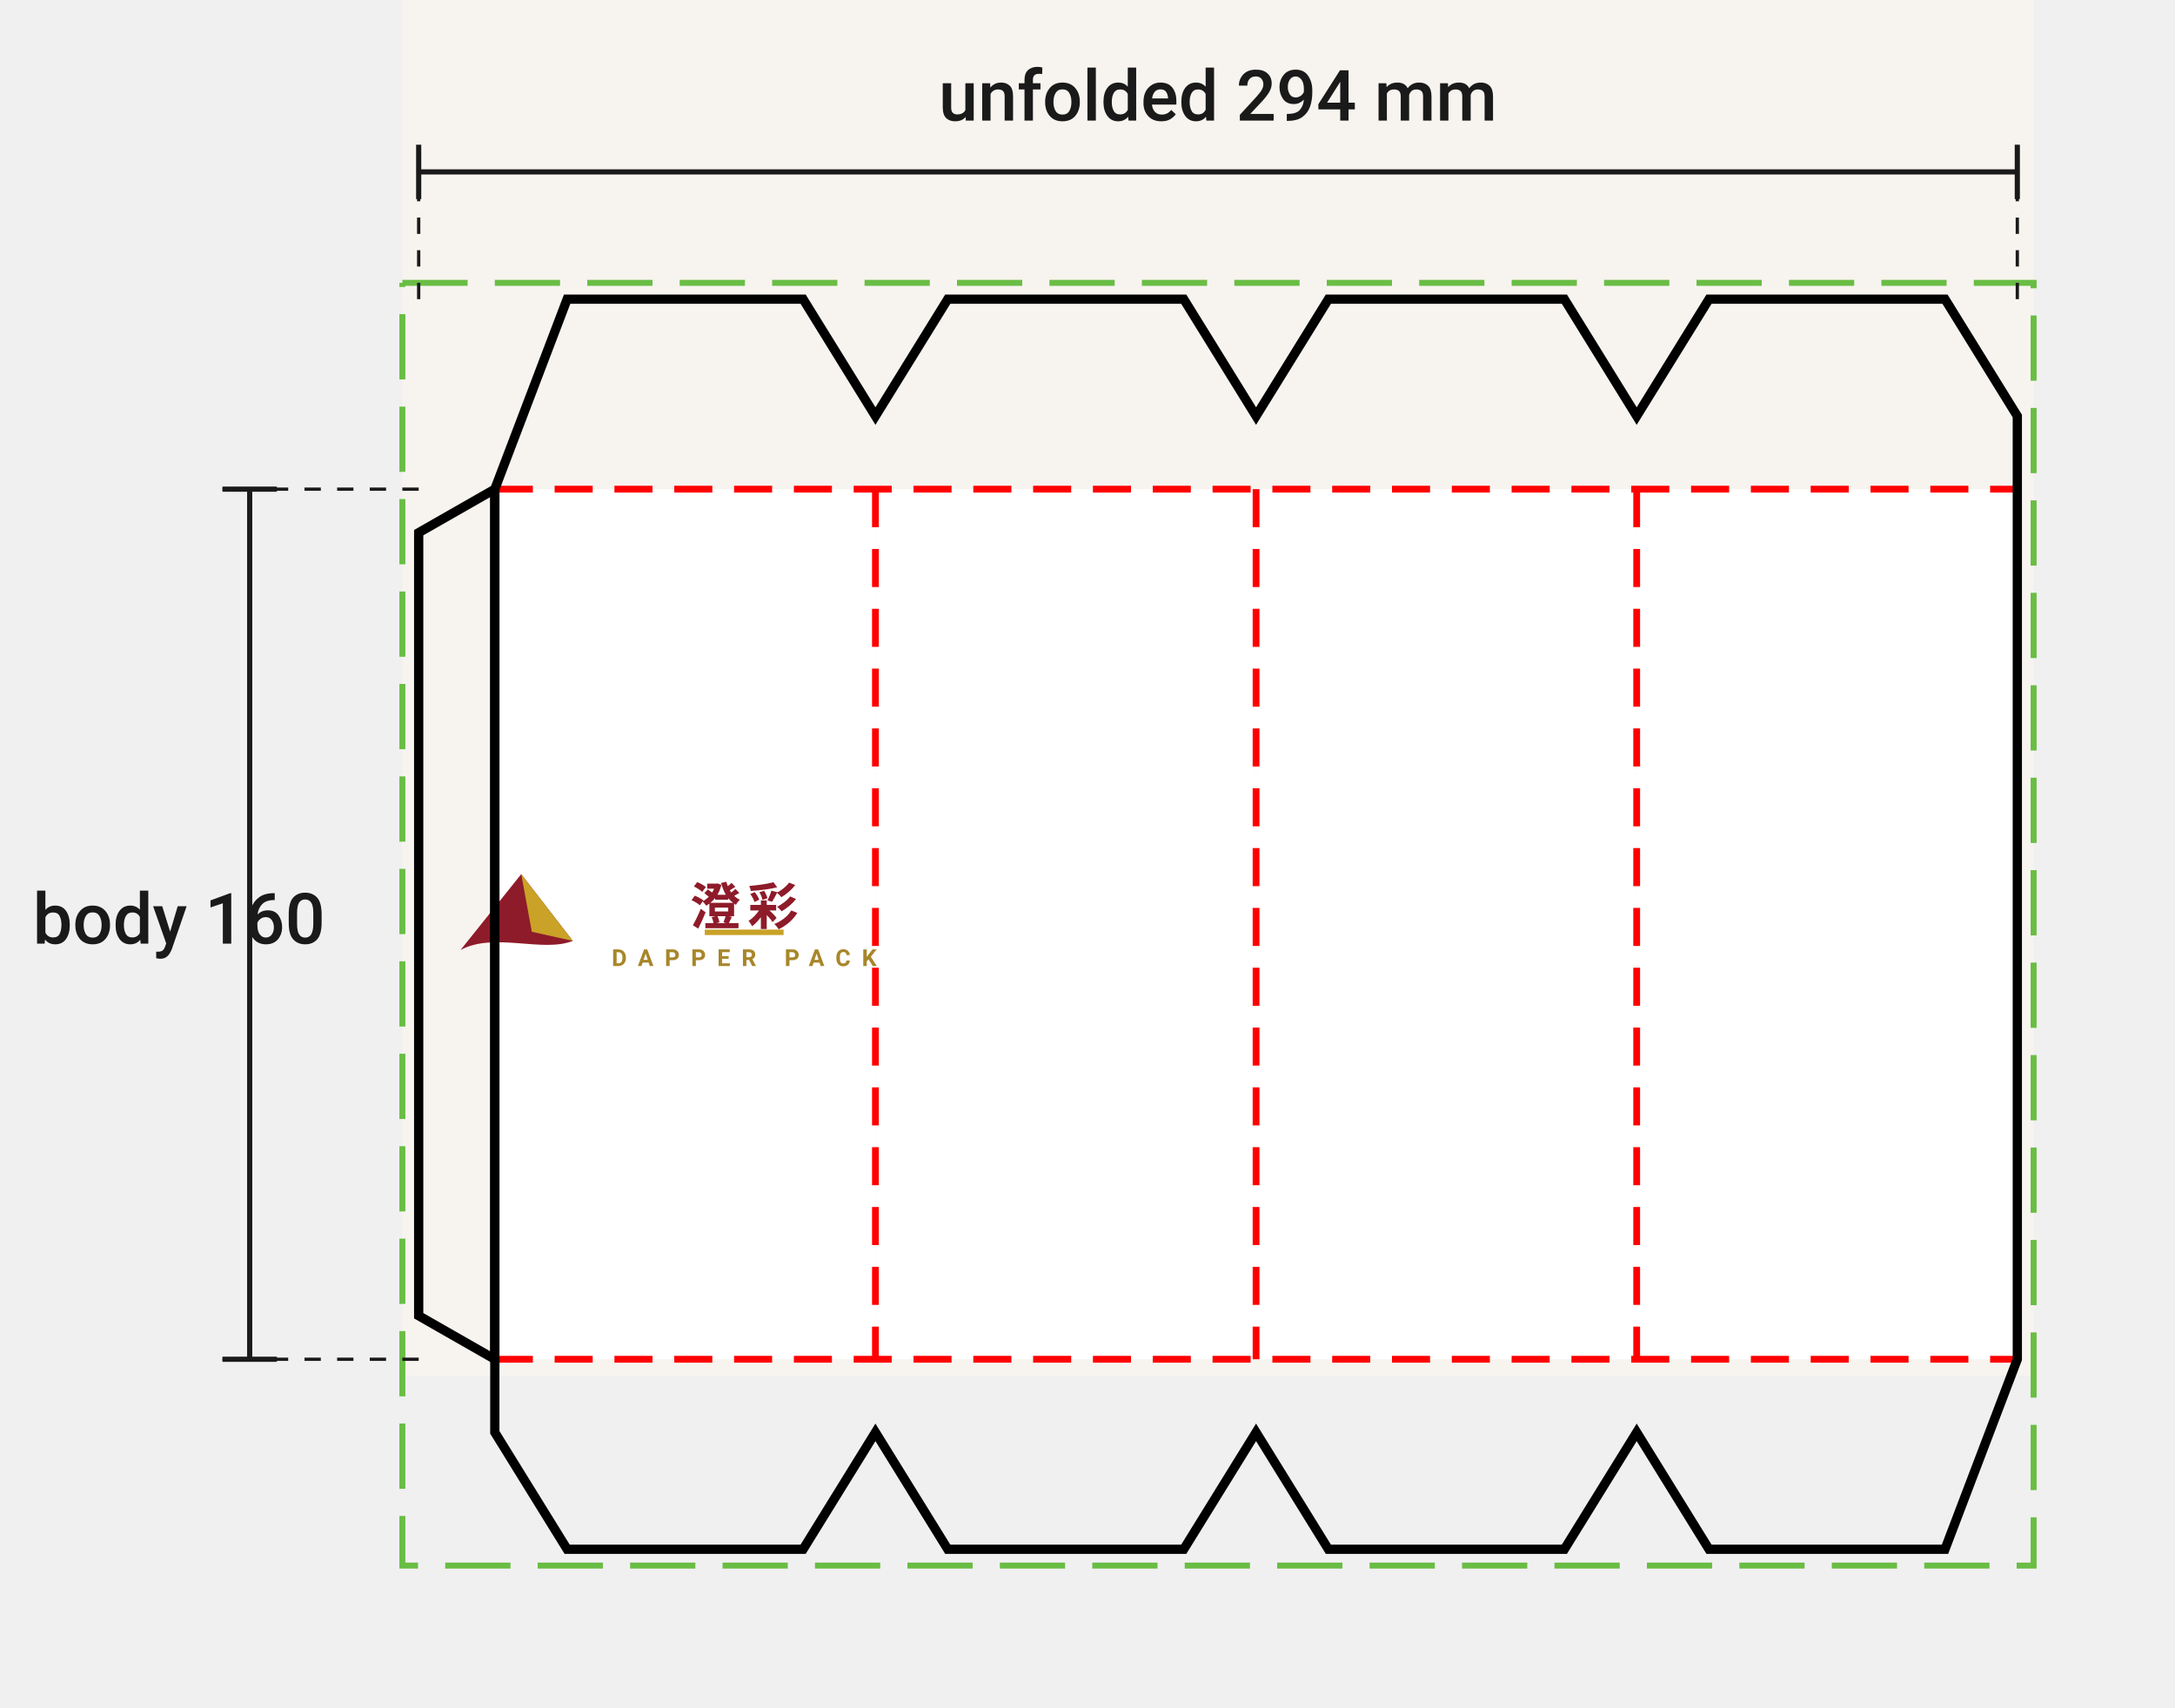
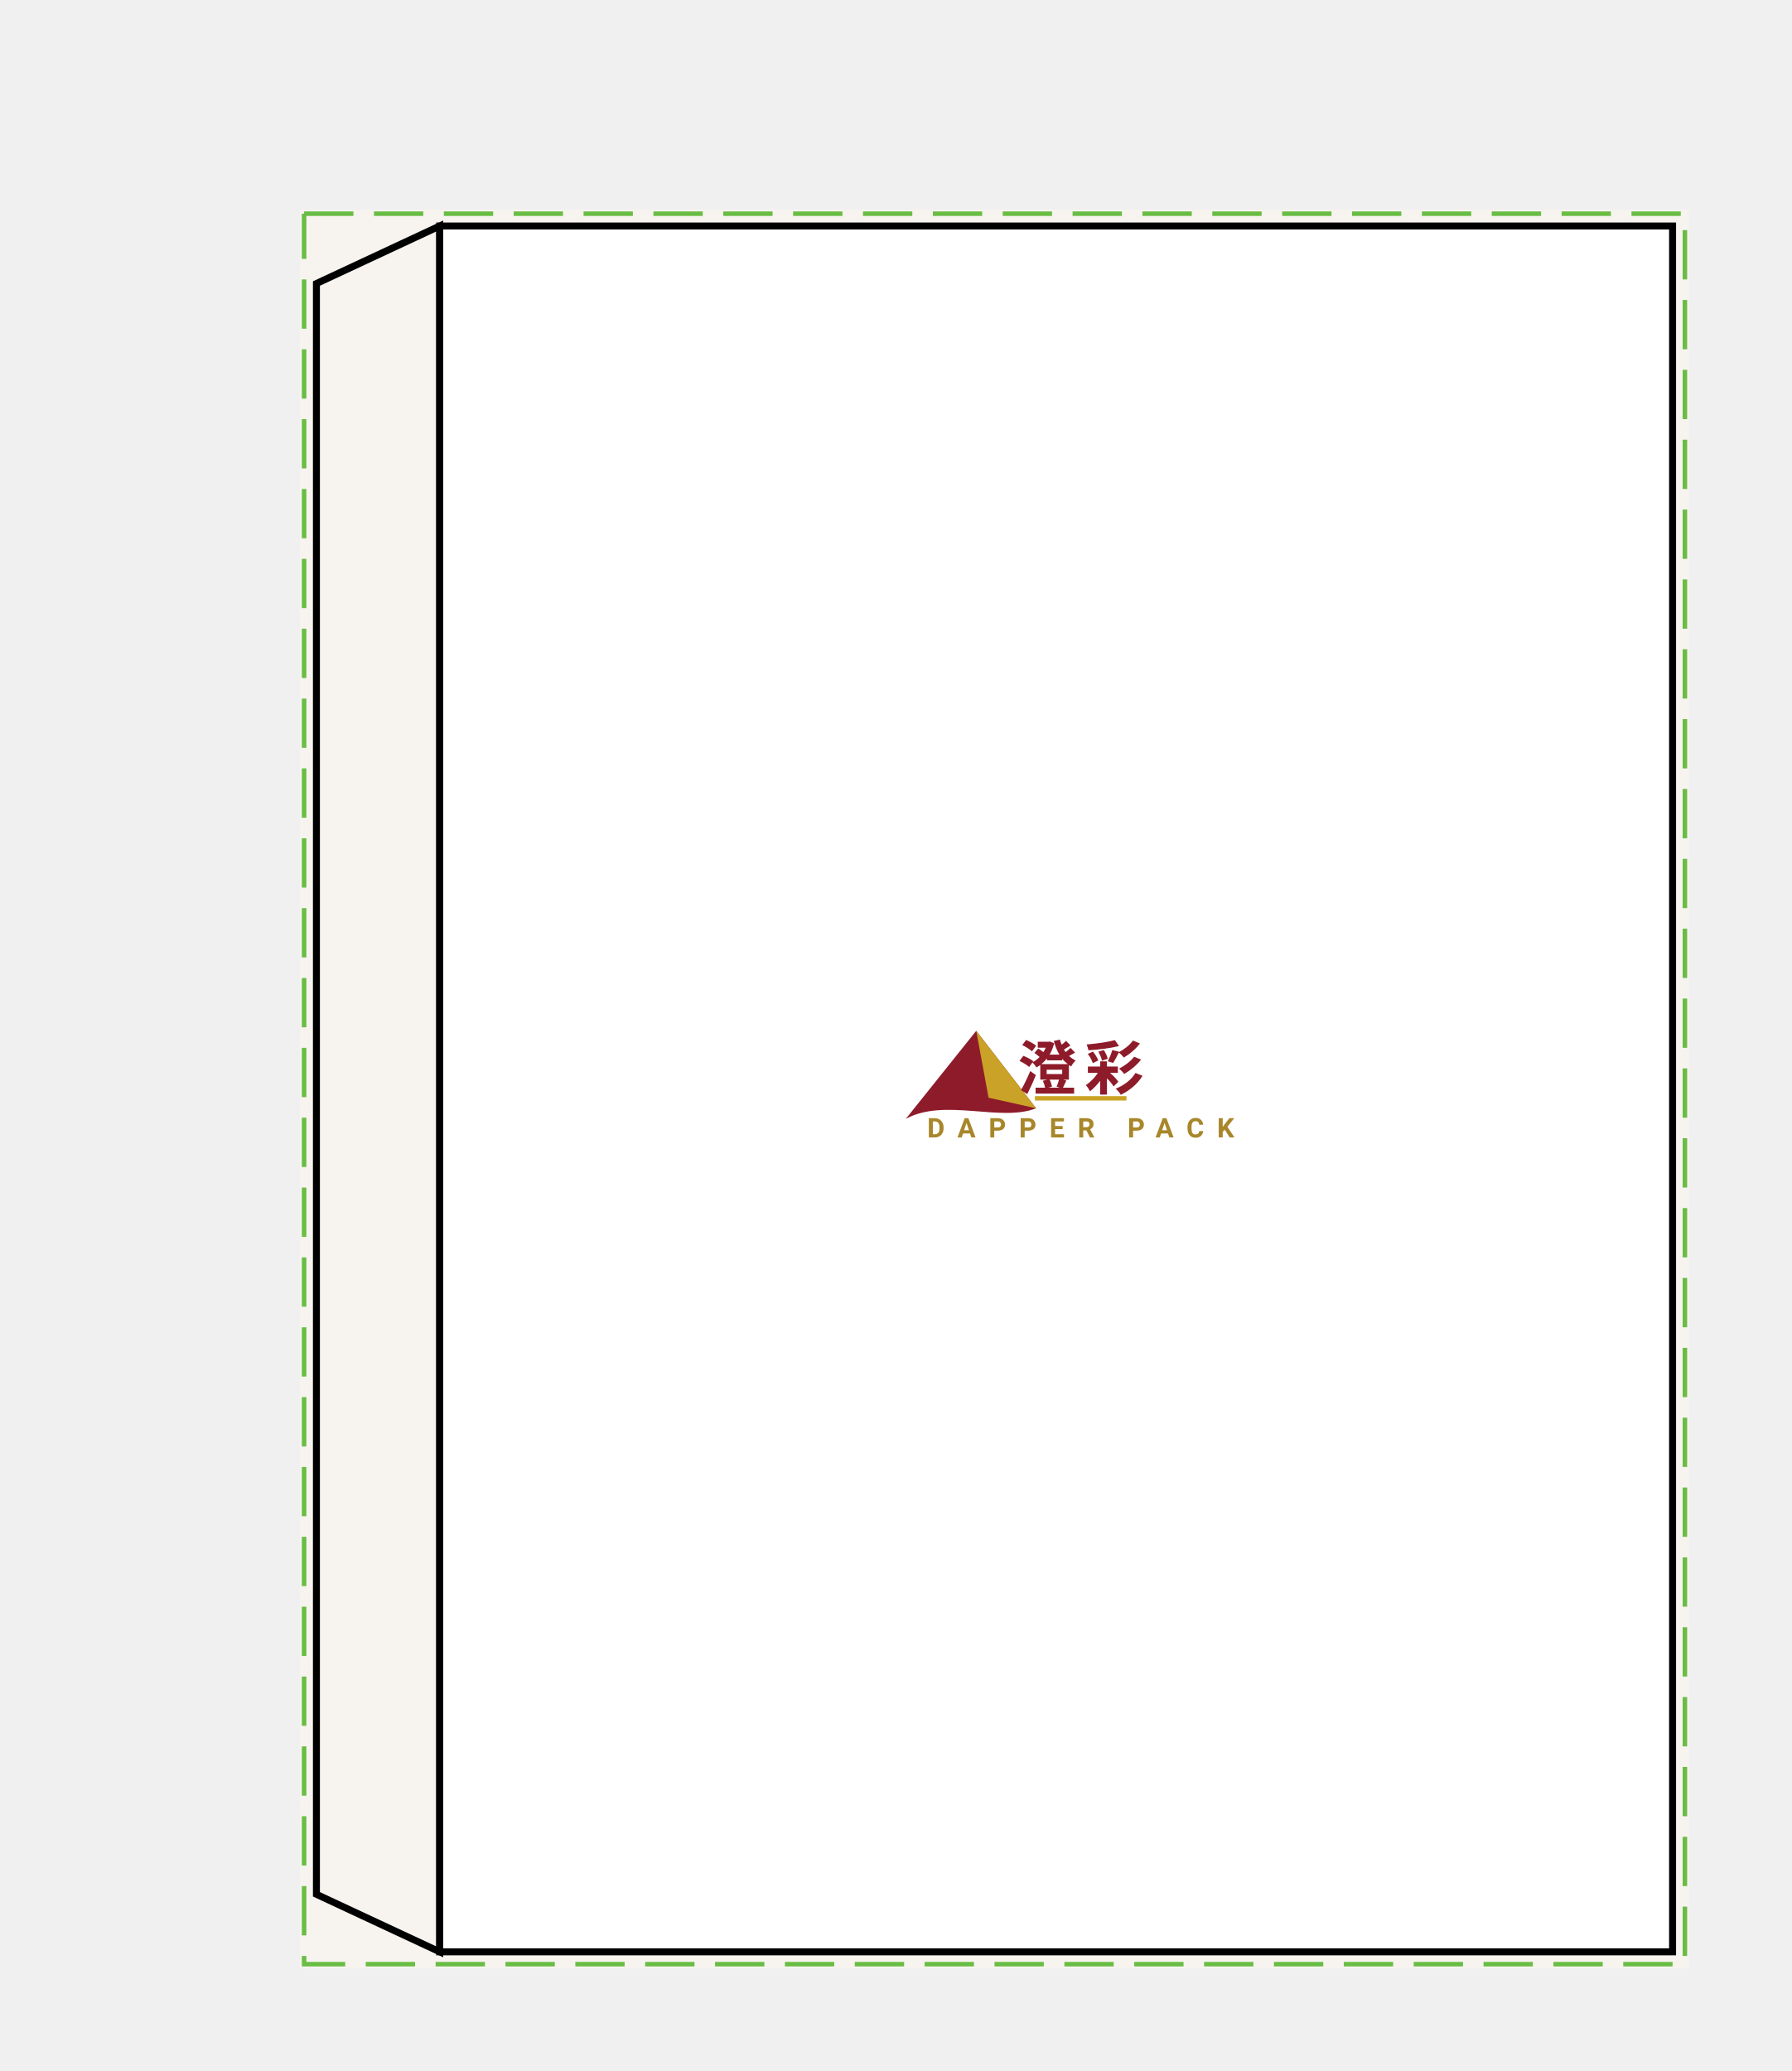
- <svg xmlns="http://www.w3.org/2000/svg" viewBox="-91.0 -45.1 400.0 313.9" width="400" height="314" role="img" aria-labelledby="tcarton-straight dcarton-straight">
+ <svg xmlns="http://www.w3.org/2000/svg" viewBox="-107.0 -55.0 436.0 504.0" width="436" height="504" role="img" aria-labelledby="tcarton-straight dcarton-straight">
  <g>
-     <rect class="blank" x="-17.00" y="-47.80" width="300.00" height="255.60" fill="#F7F4EF" />
-     <rect x="0.00" y="44.80" width="70.00" height="160.00" fill="#FFFFFF" />
-     <rect x="70.00" y="44.80" width="70.00" height="160.00" fill="#FFFFFF" />
-     <rect x="140.00" y="44.80" width="70.00" height="160.00" fill="#FFFFFF" />
-     <rect x="210.00" y="44.80" width="70.00" height="160.00" fill="#FFFFFF" />
-     <g class="brand__mark" transform="translate(3.74 124.80) scale(0.1395)">
+     <rect class="blank" x="-34.00" y="-4.00" width="338.00" height="428.00" fill="#F7F4EF" />
+     <rect x="0" y="0.0" width="300.0" height="420.0" fill="#FFFFFF" />
+     <g class="brand__mark" transform="translate(128.84 210.00) scale(0.2142)">
      <path d="M -72 34 L 8 -66 L 76 22 C 36 38 -28 10 -72 34 Z" fill="#8E1B2A" />
      <path d="M 8 -66 L 76 22 L 22 10 Z" fill="#C9A227" />
    </g>
    <g class="wordmark">
-       <text x="45.86" y="121.64" font-family="ui-sans-serif,system-ui,-apple-system,'Segoe UI',Roboto,'Helvetica Neue',Arial,sans-serif" font-size="9.3" font-weight="700" fill="#8E1B2A" letter-spacing="1.30" text-anchor="middle" dominant-baseline="middle">澄彩</text>
-       <line x1="38.61" y1="126.29" x2="53.11" y2="126.29" stroke="#C9A227" stroke-width="1.00" />
-       <text x="45.86" y="131.31" font-family="ui-sans-serif,system-ui,-apple-system,'Segoe UI',Roboto,'Helvetica Neue',Arial,sans-serif" font-size="4.3" font-weight="600" fill="#A8862A" letter-spacing="2.05" text-anchor="middle" dominant-baseline="middle">DAPPER PACK</text>
+       <text x="155.97" y="205.14" font-family="ui-sans-serif,system-ui,-apple-system,'Segoe UI',Roboto,'Helvetica Neue',Arial,sans-serif" font-size="14.3" font-weight="700" fill="#8E1B2A" letter-spacing="2.00" text-anchor="middle" dominant-baseline="middle">澄彩</text>
+       <line x1="144.83" y1="212.29" x2="167.11" y2="212.29" stroke="#C9A227" stroke-width="1.07" />
+       <text x="155.97" y="220.00" font-family="ui-sans-serif,system-ui,-apple-system,'Segoe UI',Roboto,'Helvetica Neue',Arial,sans-serif" font-size="6.6" font-weight="600" fill="#A8862A" letter-spacing="3.14" text-anchor="middle" dominant-baseline="middle">DAPPER PACK</text>
    </g>
-     <line x1="70.00" y1="44.80" x2="70.00" y2="204.80" stroke="#FF0000" stroke-width="1.25" stroke-dasharray="7 4" />
-     <line x1="140.00" y1="44.80" x2="140.00" y2="204.80" stroke="#FF0000" stroke-width="1.25" stroke-dasharray="7 4" />
-     <line x1="210.00" y1="44.80" x2="210.00" y2="204.80" stroke="#FF0000" stroke-width="1.25" stroke-dasharray="7 4" />
-     <line x1="0.00" y1="44.80" x2="280.00" y2="44.80" stroke="#FF0000" stroke-width="1.25" stroke-dasharray="7 4" />
-     <line x1="0.00" y1="204.80" x2="280.00" y2="204.80" stroke="#FF0000" stroke-width="1.25" stroke-dasharray="7 4" />
-     <line x1="0.00" y1="44.80" x2="0.00" y2="204.80" stroke="#FF0000" stroke-width="1.25" stroke-dasharray="7 4" />
-     <path d="M0.00,44.80 L13.30,9.86 L56.70,9.86 L70.00,31.36 L70.00,31.36 L83.30,9.86 L126.70,9.86 L140.00,31.36 L140.00,31.36 L153.30,9.86 L196.70,9.86 L210.00,31.36 L210.00,31.36 L223.30,9.86 L266.70,9.86 L280.00,31.36 L280.00,44.80 L280.00,204.80 L266.70,239.74 L223.30,239.74 L210.00,218.24 L210.00,218.24 L196.70,239.74 L153.30,239.74 L140.00,218.24 L140.00,218.24 L126.70,239.74 L83.30,239.74 L70.00,218.24 L70.00,218.24 L56.70,239.74 L13.30,239.74 L0.00,218.24 L0.00,204.80 Z" fill="none" stroke="#000000" stroke-width="1.7" stroke-linejoin="miter" />
-     <path d="M0.00,44.80 L-14.00,52.80 L-14.00,196.80 L0.00,204.80 Z" fill="none" stroke="#000000" stroke-width="1.7" stroke-linejoin="miter" />
-     <path d="M-17.00,6.86 L283.00,6.86 L283.00,242.74 L-17.00,242.74 L-17.00,6.86" fill="none" stroke="#69BD44" stroke-width="1.1" stroke-dasharray="12 5" />
-     <line x1="-14.00" y1="-13.54" x2="280.00" y2="-13.54" stroke="#1A1A1A" stroke-width="0.95" />
-     <line x1="-14.00" y1="9.86" x2="-14.00" y2="-18.54" stroke="#1A1A1A" stroke-width="0.6" stroke-dasharray="3 3" />
-     <line x1="-14.00" y1="-18.54" x2="-14.00" y2="-8.54" stroke="#1A1A1A" stroke-width="0.95" />
-     <line x1="280.00" y1="9.86" x2="280.00" y2="-18.54" stroke="#1A1A1A" stroke-width="0.6" stroke-dasharray="3 3" />
-     <line x1="280.00" y1="-18.54" x2="280.00" y2="-8.54" stroke="#1A1A1A" stroke-width="0.95" />
-     <text x="133.00" y="-26.54" font-family="ui-sans-serif,system-ui,-apple-system,'Segoe UI',Roboto,'Helvetica Neue',Arial,sans-serif" font-size="13" font-weight="500" fill="#1A1A1A" text-anchor="middle" dominant-baseline="middle">unfolded 294 mm</text>
-     <line x1="-45.08" y1="44.80" x2="-45.08" y2="204.80" stroke="#1A1A1A" stroke-width="0.95" />
-     <line x1="-14.00" y1="44.80" x2="-50.08" y2="44.80" stroke="#1A1A1A" stroke-width="0.6" stroke-dasharray="3 3" />
-     <line x1="-50.08" y1="44.80" x2="-40.08" y2="44.80" stroke="#1A1A1A" stroke-width="0.95" />
-     <line x1="-14.00" y1="204.80" x2="-50.08" y2="204.80" stroke="#1A1A1A" stroke-width="0.6" stroke-dasharray="3 3" />
-     <line x1="-50.08" y1="204.80" x2="-40.08" y2="204.80" stroke="#1A1A1A" stroke-width="0.95" />
-     <text x="-58.08" y="124.80" font-family="ui-sans-serif,system-ui,-apple-system,'Segoe UI',Roboto,'Helvetica Neue',Arial,sans-serif" font-size="13" font-weight="500" fill="#1A1A1A" text-anchor="middle" dominant-baseline="middle">body 160</text>
+     <line x1="0.00" y1="0.00" x2="0.00" y2="420.00" stroke="#FF0000" stroke-width="1.25" stroke-dasharray="7 4" />
+     <path d="M0.00,0.00 L300.00,0.00 L300.00,420.00 L0.00,420.00 Z" fill="none" stroke="#000000" stroke-width="1.7" stroke-linejoin="miter" />
+     <path d="M0.00,0.00 L-30.00,14.00 L-30.00,406.00 L0.00,420.00 Z" fill="none" stroke="#000000" stroke-width="1.7" stroke-linejoin="miter" />
+     <path d="M-33.00,-3.00 L303.00,-3.00 L303.00,423.00 L-33.00,423.00 L-33.00,-3.00" fill="none" stroke="#69BD44" stroke-width="1.1" stroke-dasharray="12 5" />
  </g>
</svg>
